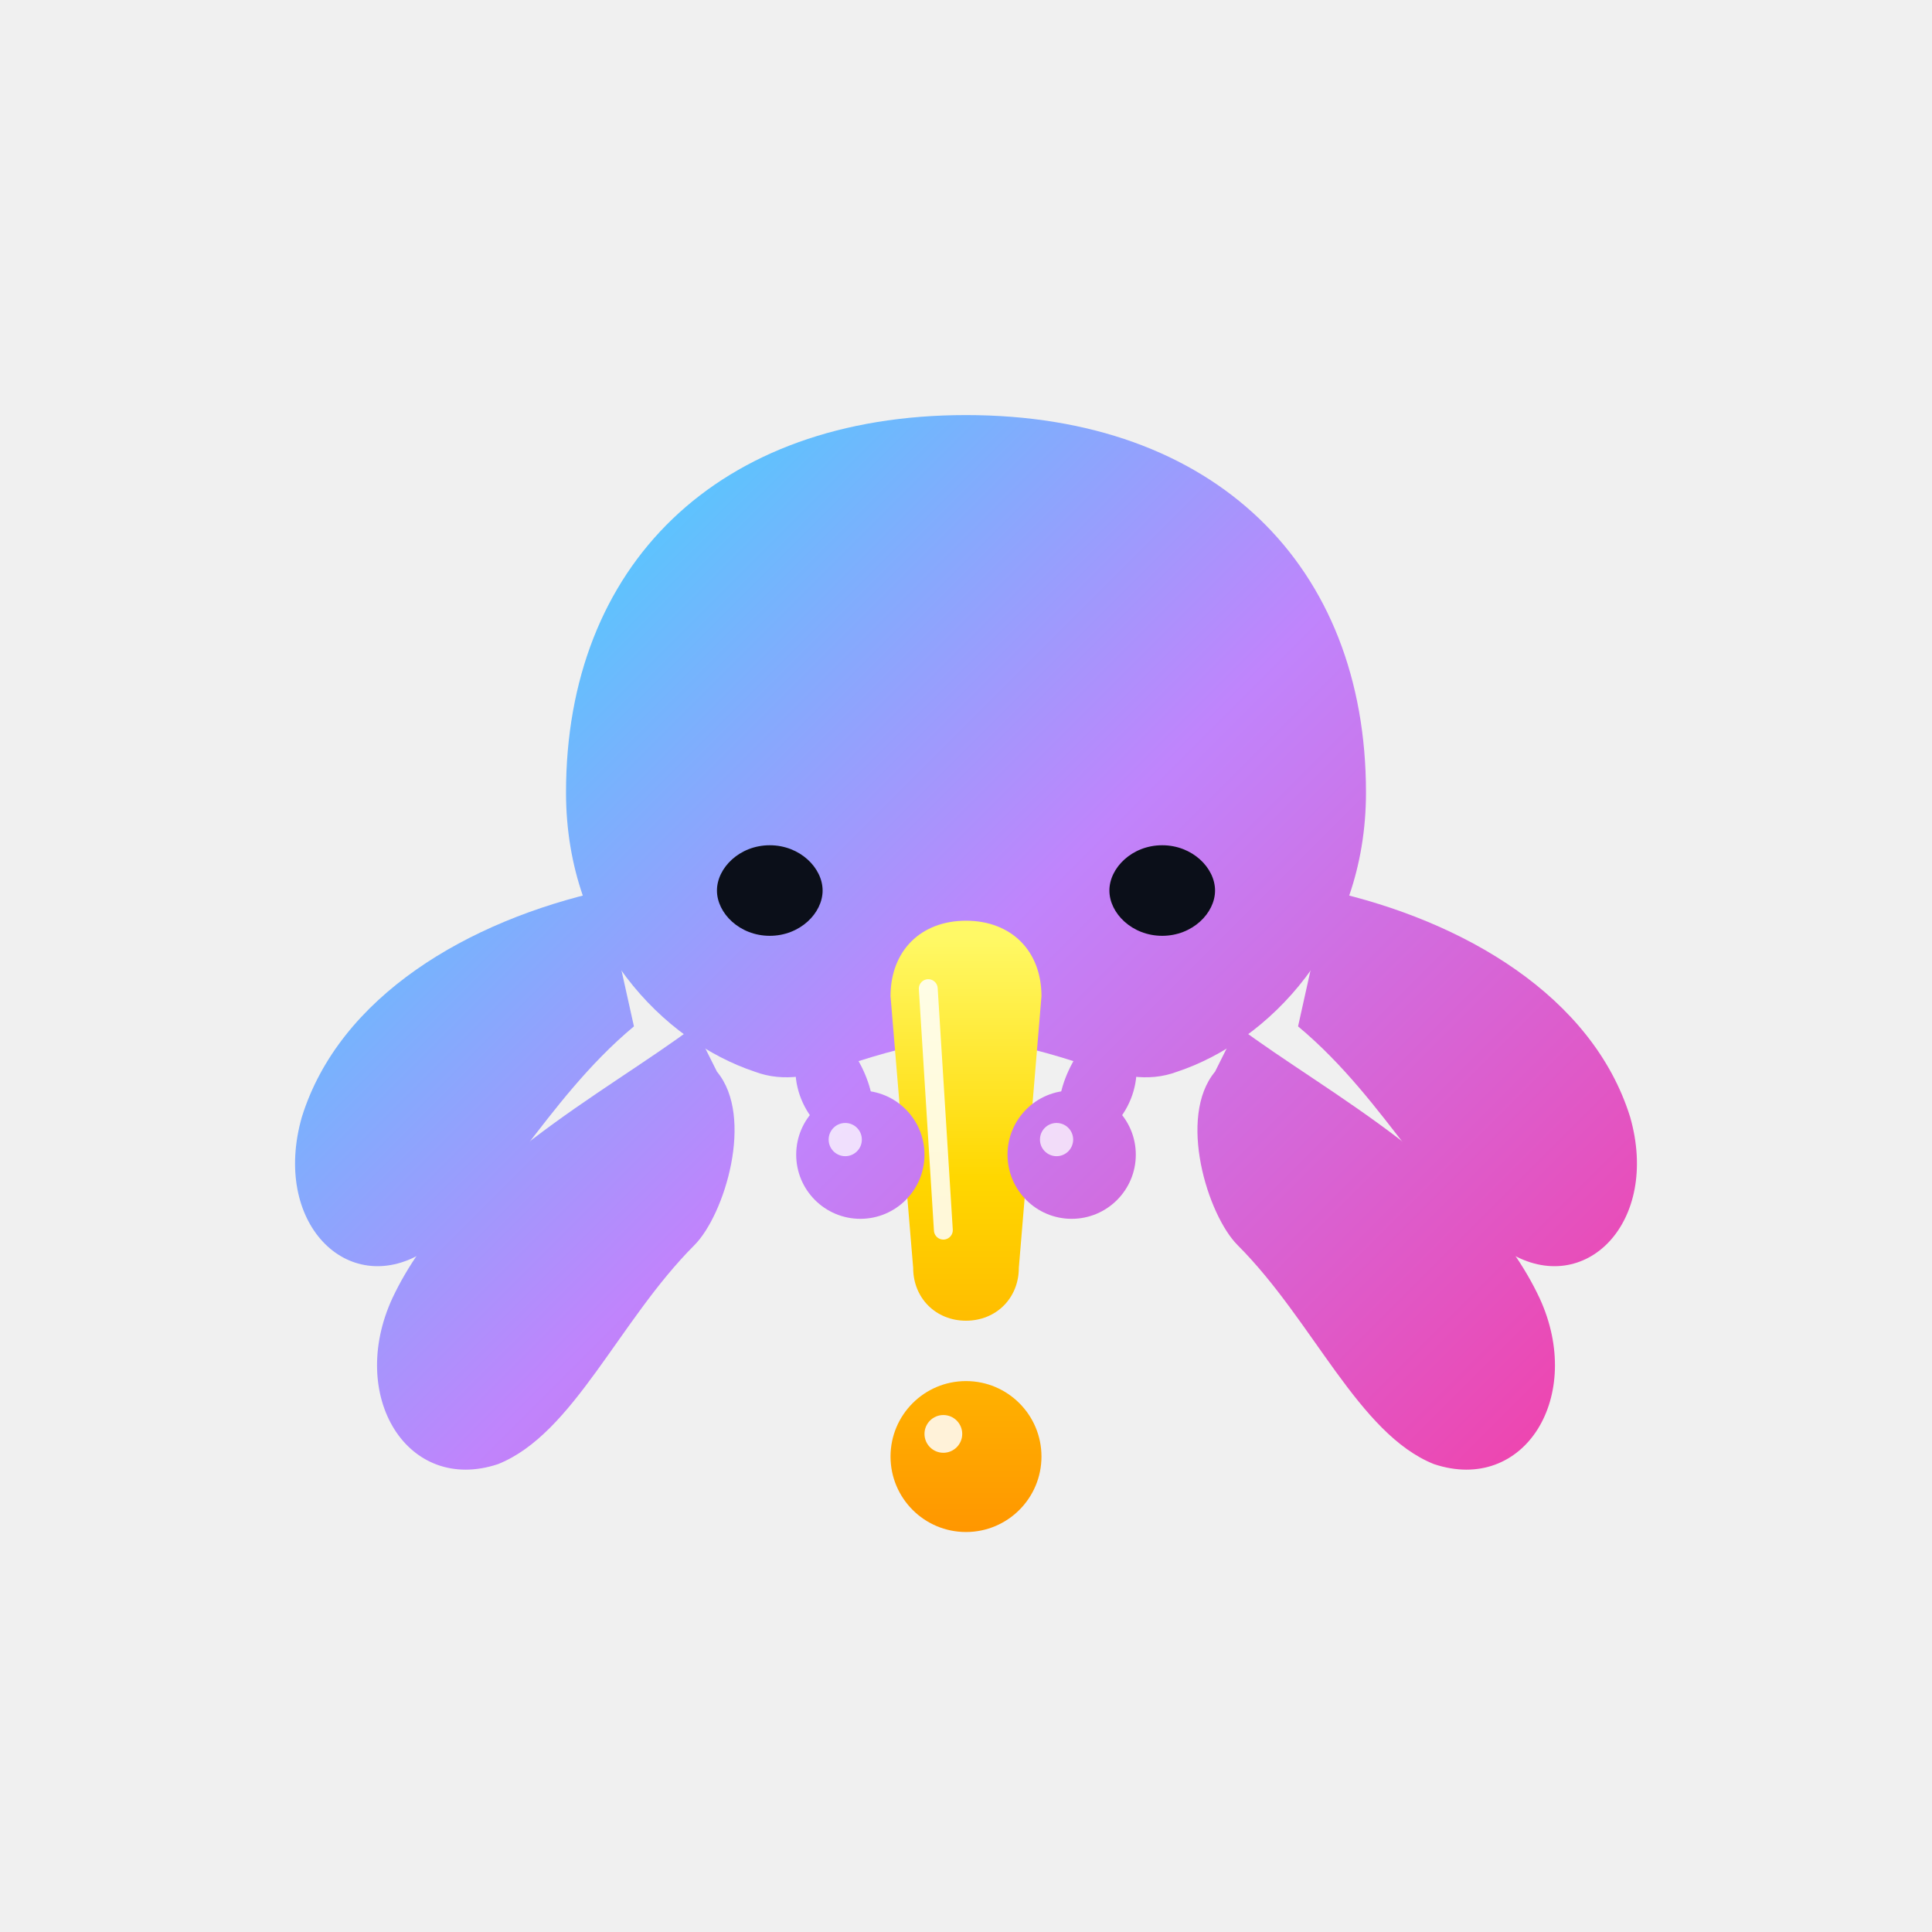
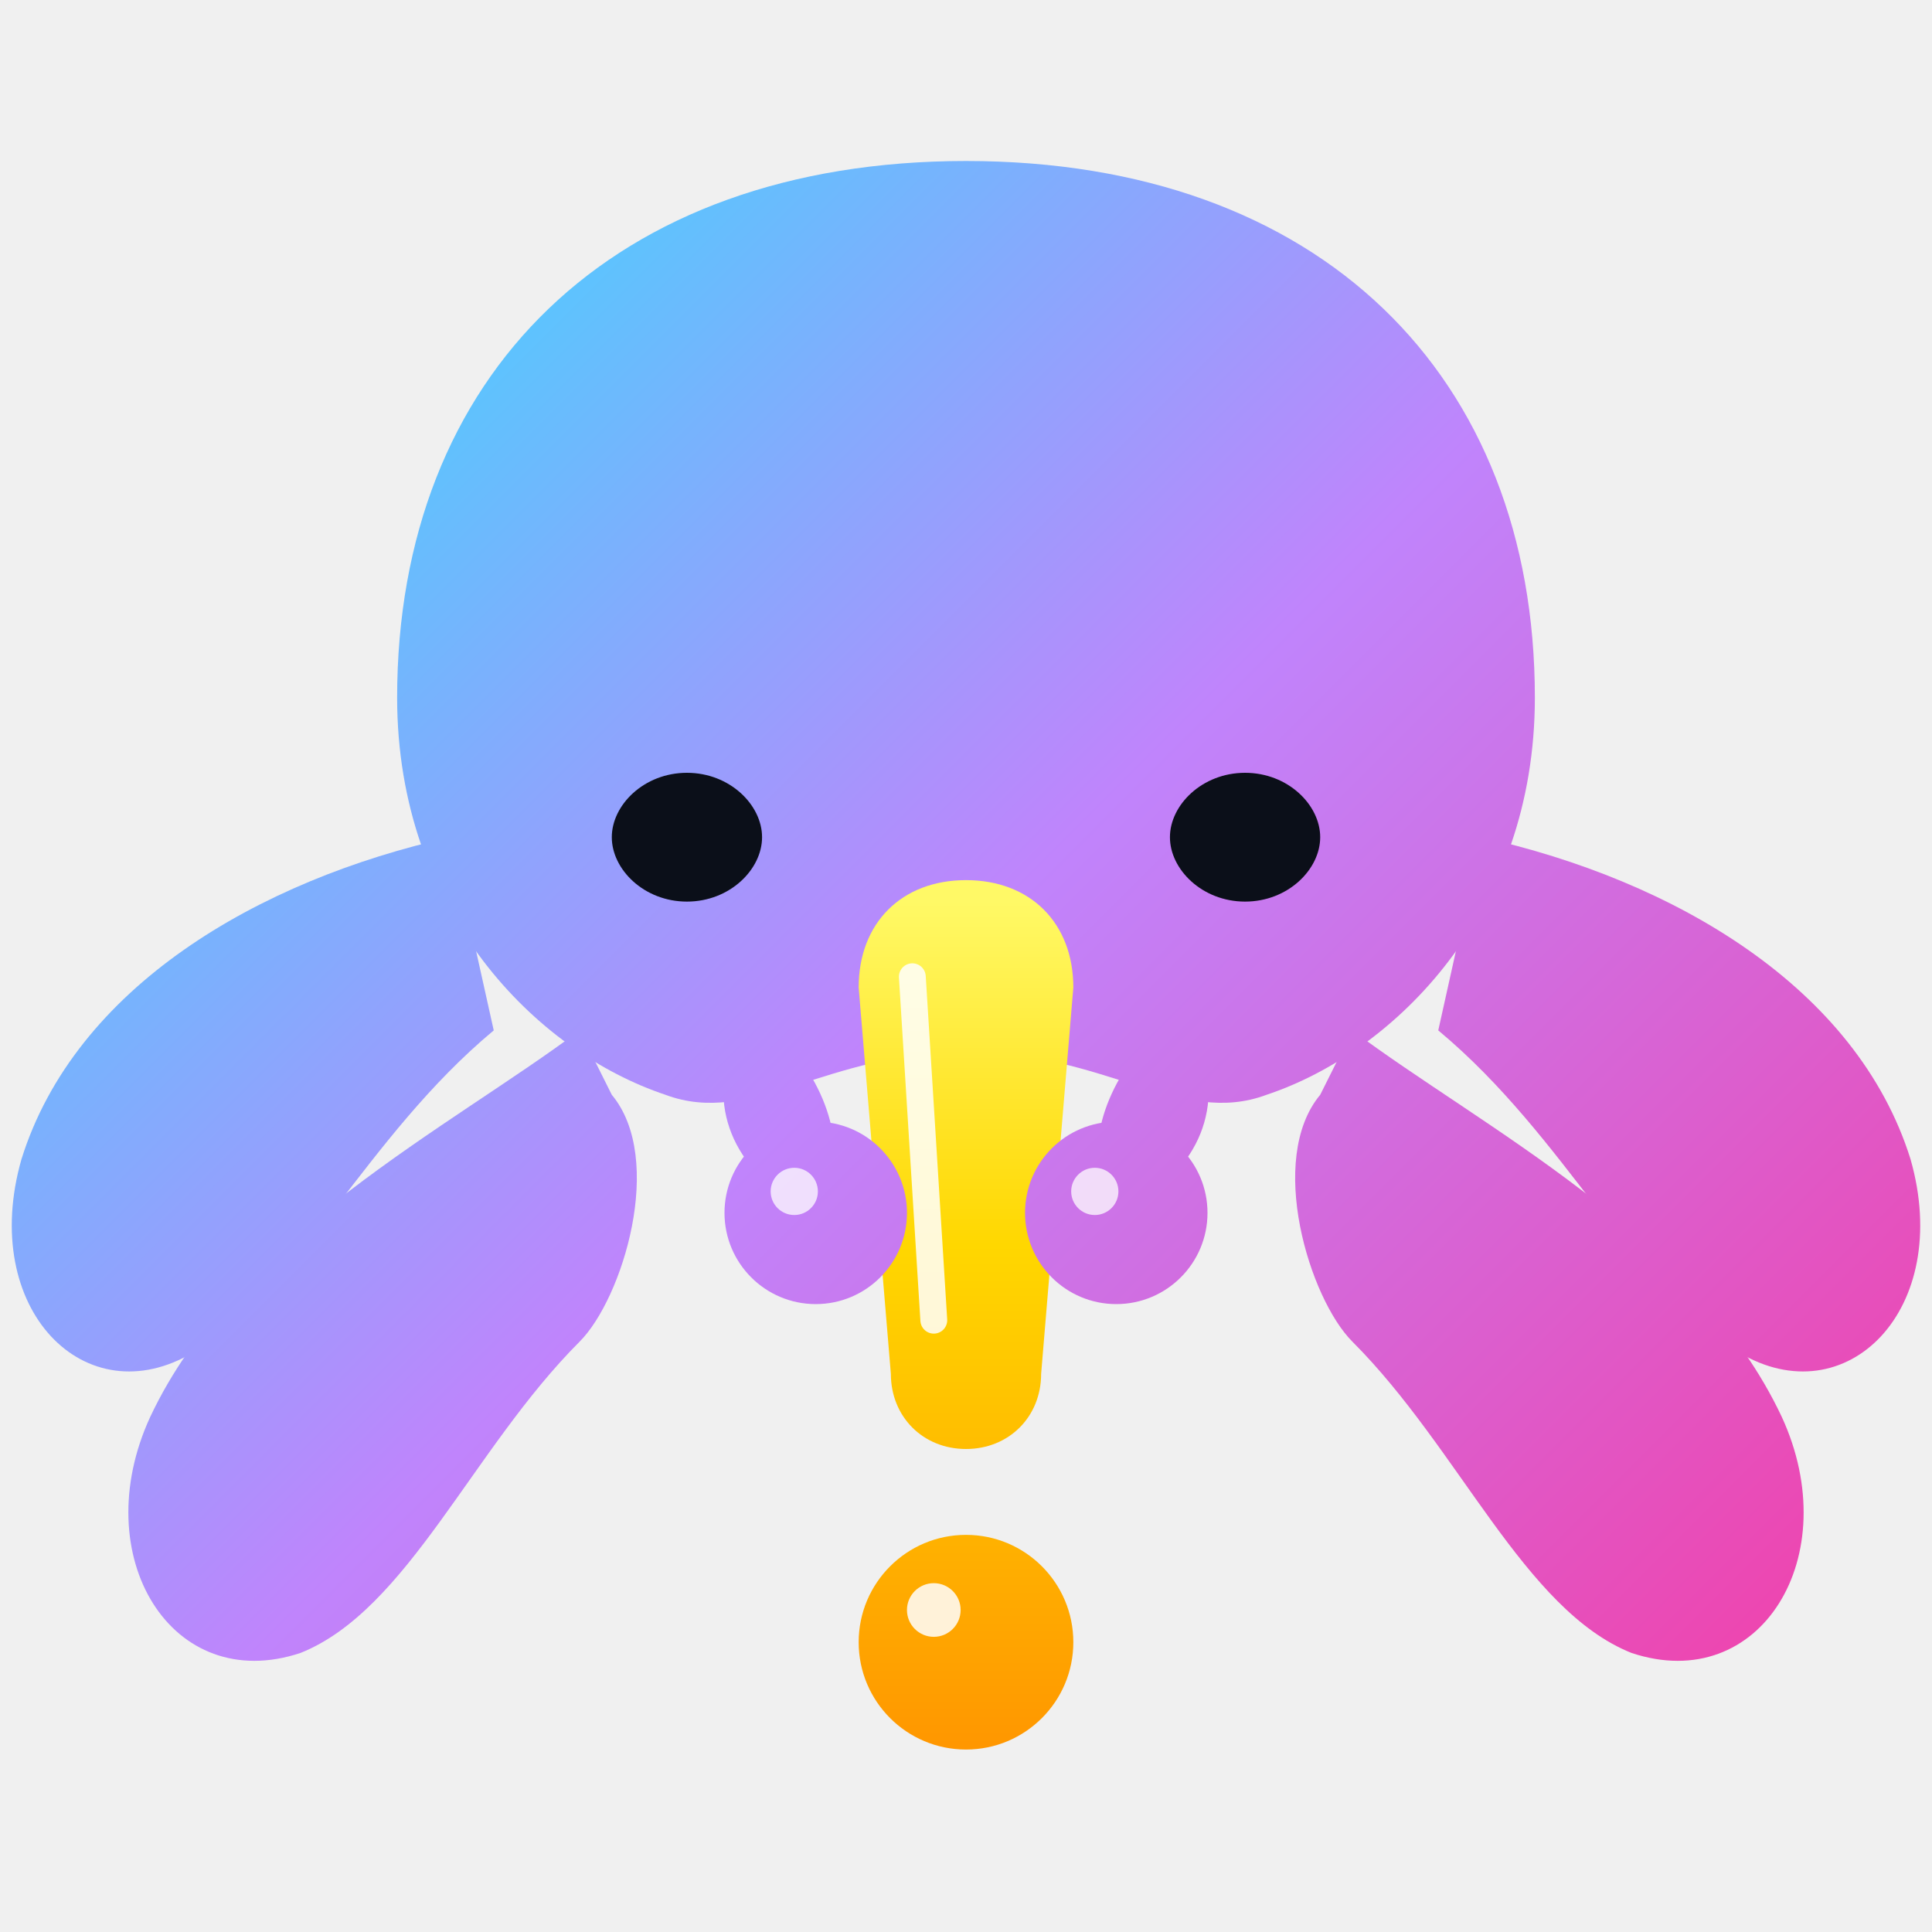
- <svg xmlns="http://www.w3.org/2000/svg" width="256" height="256" viewBox="0 0 256 256" fill="none">
+ <svg xmlns="http://www.w3.org/2000/svg" width="256" height="256" viewBox="38 40 180 180" fill="none">
  <defs>
    <linearGradient id="octoGradient" x1="32" y1="32" x2="224" y2="224" gradientUnits="userSpaceOnUse">
      <stop offset="0%" stop-color="#00FFFF" />
      <stop offset="50%" stop-color="#C084FC" />
      <stop offset="100%" stop-color="#FF2E93" />
    </linearGradient>
    <linearGradient id="warnYellow3D" x1="128" y1="124" x2="128" y2="204" gradientUnits="userSpaceOnUse">
      <stop offset="0%" stop-color="#FFF966" />
      <stop offset="40%" stop-color="#FFD700" />
      <stop offset="100%" stop-color="#FF9500" />
    </linearGradient>
  </defs>
  <g fill="url(#octoGradient)">
    <path d="M128 55 C95 55 75 75 75 105 C75 125 88 138 100 142 C108 145 115 138 128 138 C141 138 148 145 156 142 C168 138 181 125 181 105 C181 75 161 55 128 55 Z" />
    <path d="M102 112 C98 112 95 115 95 118 C95 121 98 124 102 124 C106 124 109 121 109 118 C109 115 106 112 102 112 Z" fill="#0B0F19" />
    <path d="M154 112 C150 112 147 115 147 118 C147 121 150 124 154 124 C158 124 161 121 161 118 C161 115 158 112 154 112 Z" fill="#0B0F19" />
    <path d="M92 136 C80 145 60 155 52 172 C46 185 54 198 66 194 C76 190 82 175 92 165 C96 161 100 148 95 142 Z" />
    <path d="M80 118 C62 122 45 132 40 148 C36 162 46 172 56 166 C66 160 72 146 84 136 Z" />
    <path d="M164 136 C176 145 196 155 204 172 C210 185 202 198 190 194 C180 190 174 175 164 165 C160 161 156 148 161 142 Z" />
    <path d="M176 118 C194 122 211 132 216 148 C220 162 210 172 200 166 C190 160 184 146 172 136 Z" />
  </g>
  <g>
    <path d="M118 132 C118 126 122 122 128 122 C134 122 138 126 138 132 L135 168 C135 172 132 175 128 175 C124 175 121 172 121 168 L118 132 Z" fill="url(#warnYellow3D)" />
    <circle cx="128" cy="193" r="10" fill="url(#warnYellow3D)" />
    <path d="M123 131 L125 163" stroke="#FFFFFF" stroke-width="2.5" stroke-linecap="round" opacity="0.85" />
    <circle cx="125" cy="190" r="2.5" fill="#FFFFFF" opacity="0.85" />
  </g>
  <g fill="url(#octoGradient)">
    <path d="M106 138 C104 144 107 150 114 153 C117 149 116 143 112 138 Z" />
    <path d="M150 138 C152 144 149 150 142 153 C139 149 140 143 144 138 Z" />
  </g>
  <g>
    <circle cx="114" cy="153" r="8.5" fill="url(#octoGradient)" />
    <circle cx="112" cy="151" r="2.2" fill="#FFFFFF" opacity="0.75" />
    <circle cx="142" cy="153" r="8.5" fill="url(#octoGradient)" />
    <circle cx="140" cy="151" r="2.2" fill="#FFFFFF" opacity="0.75" />
  </g>
</svg>
